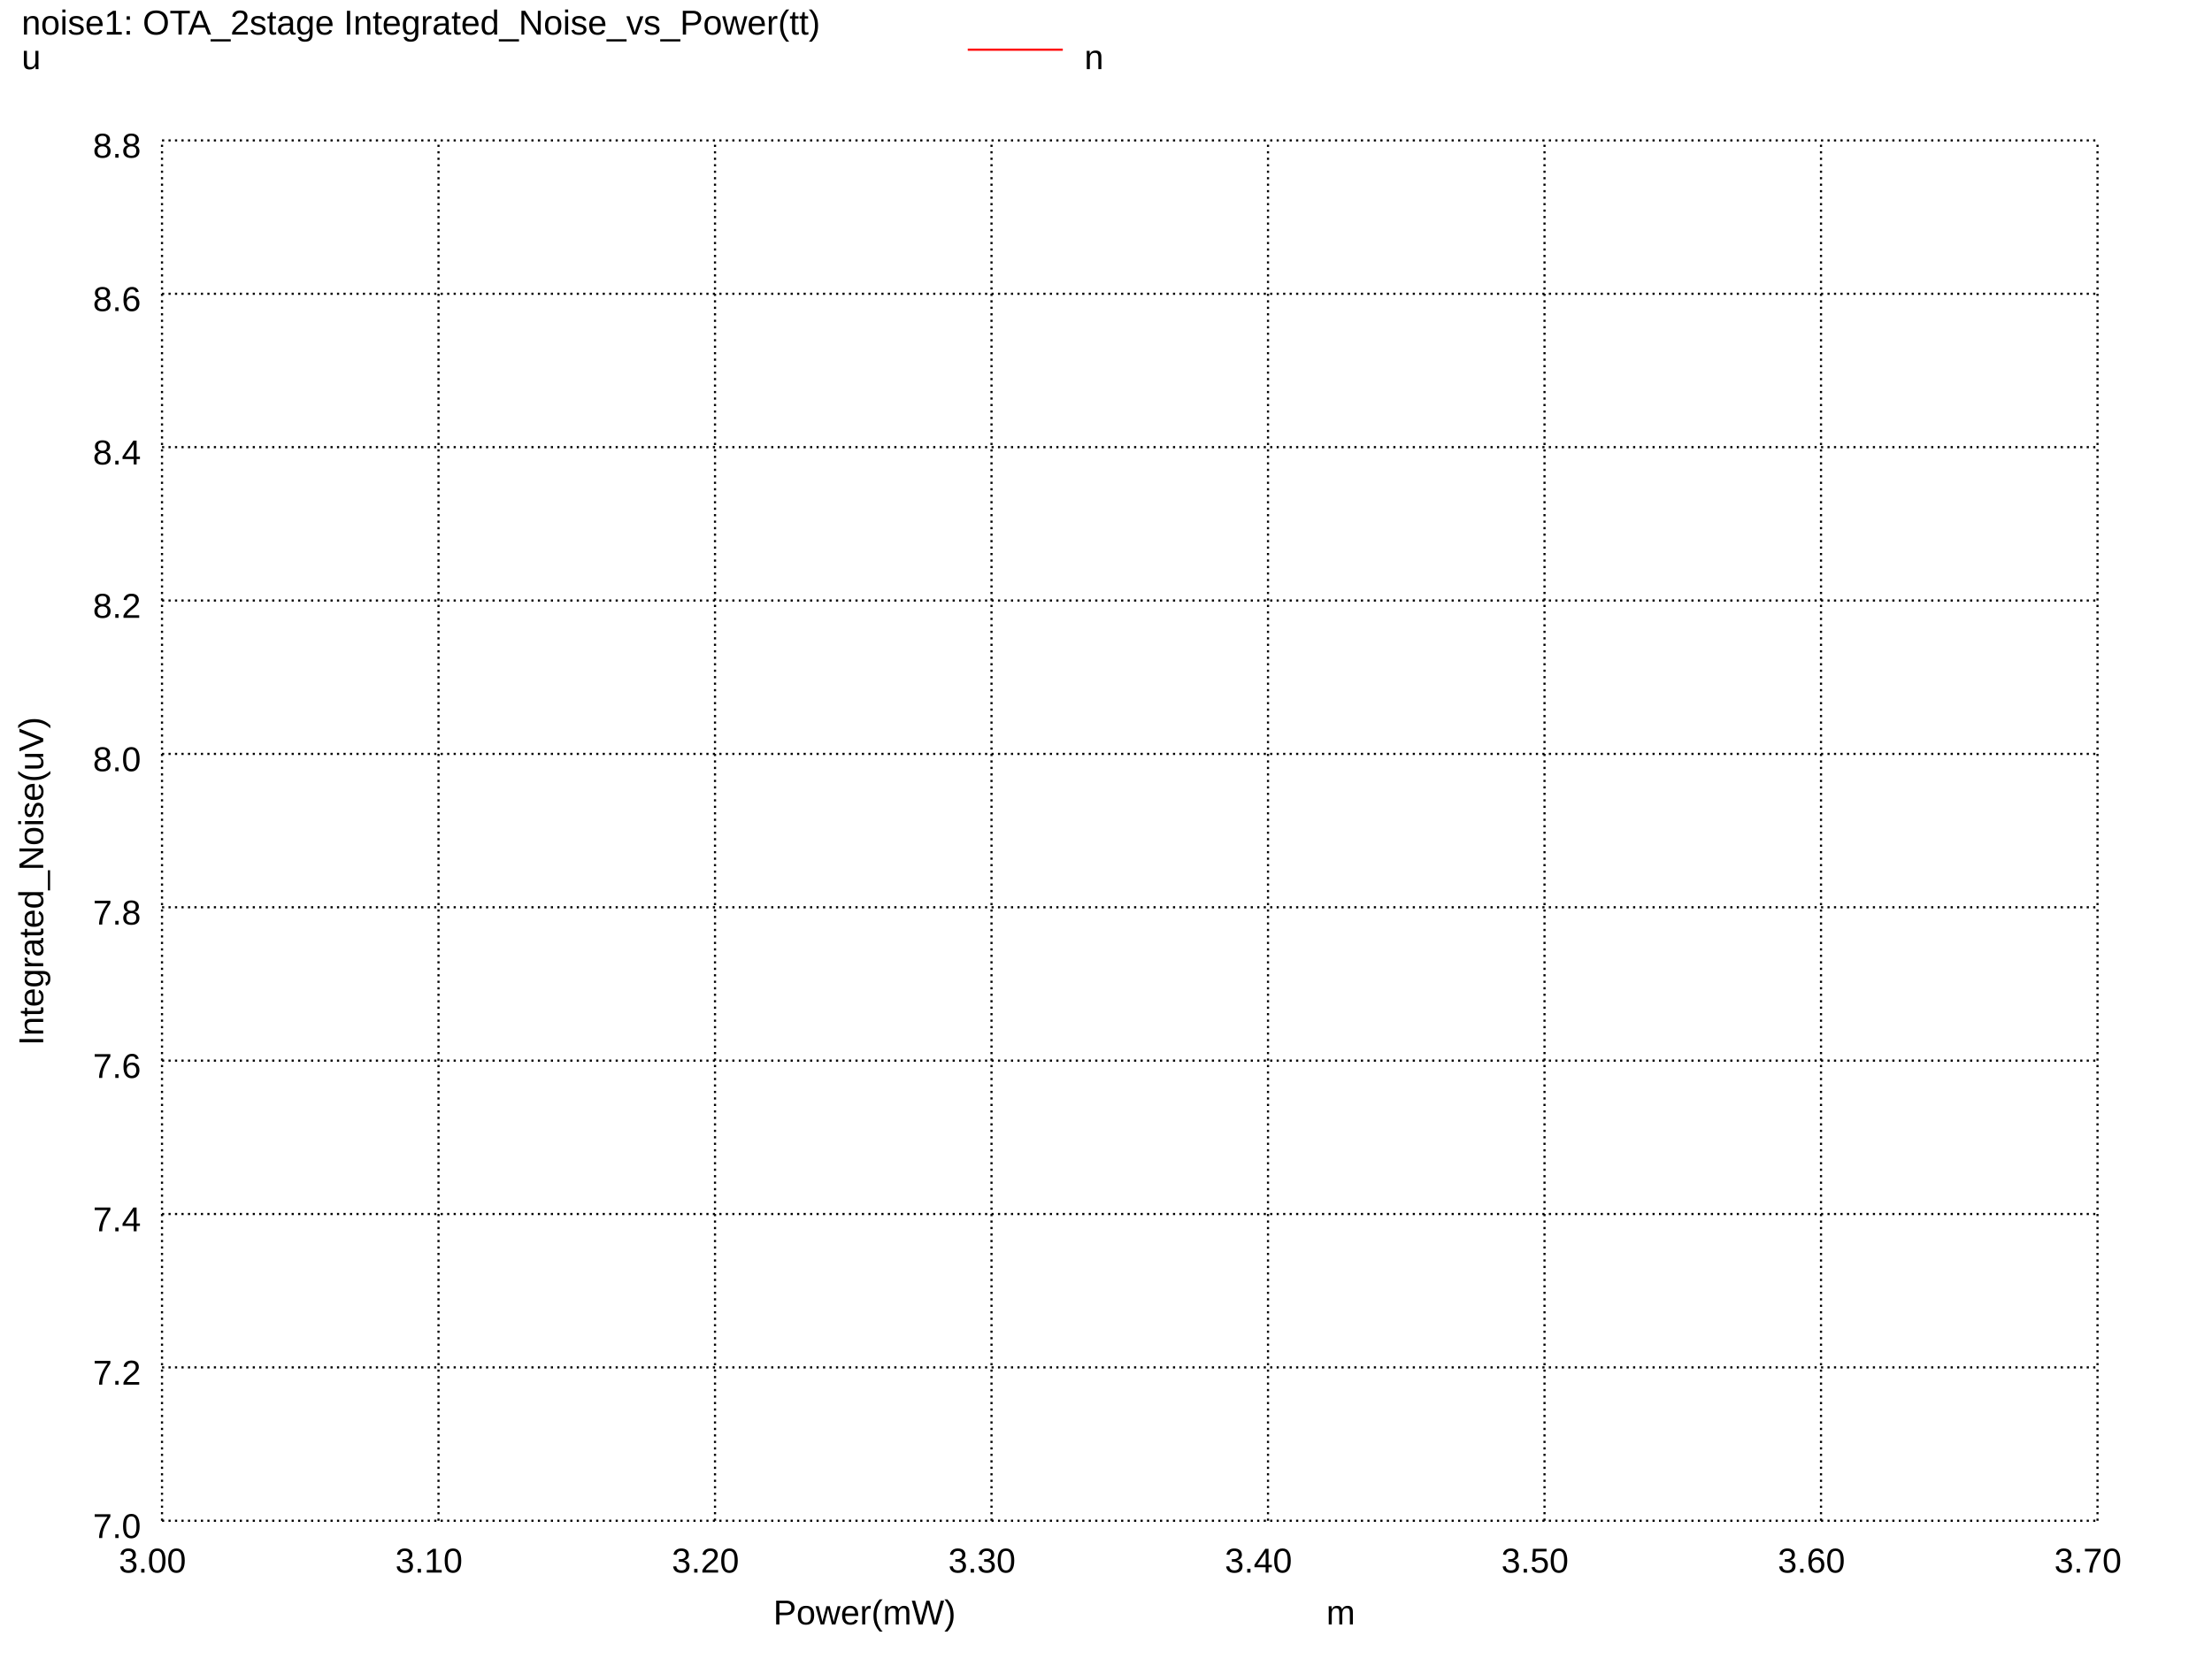
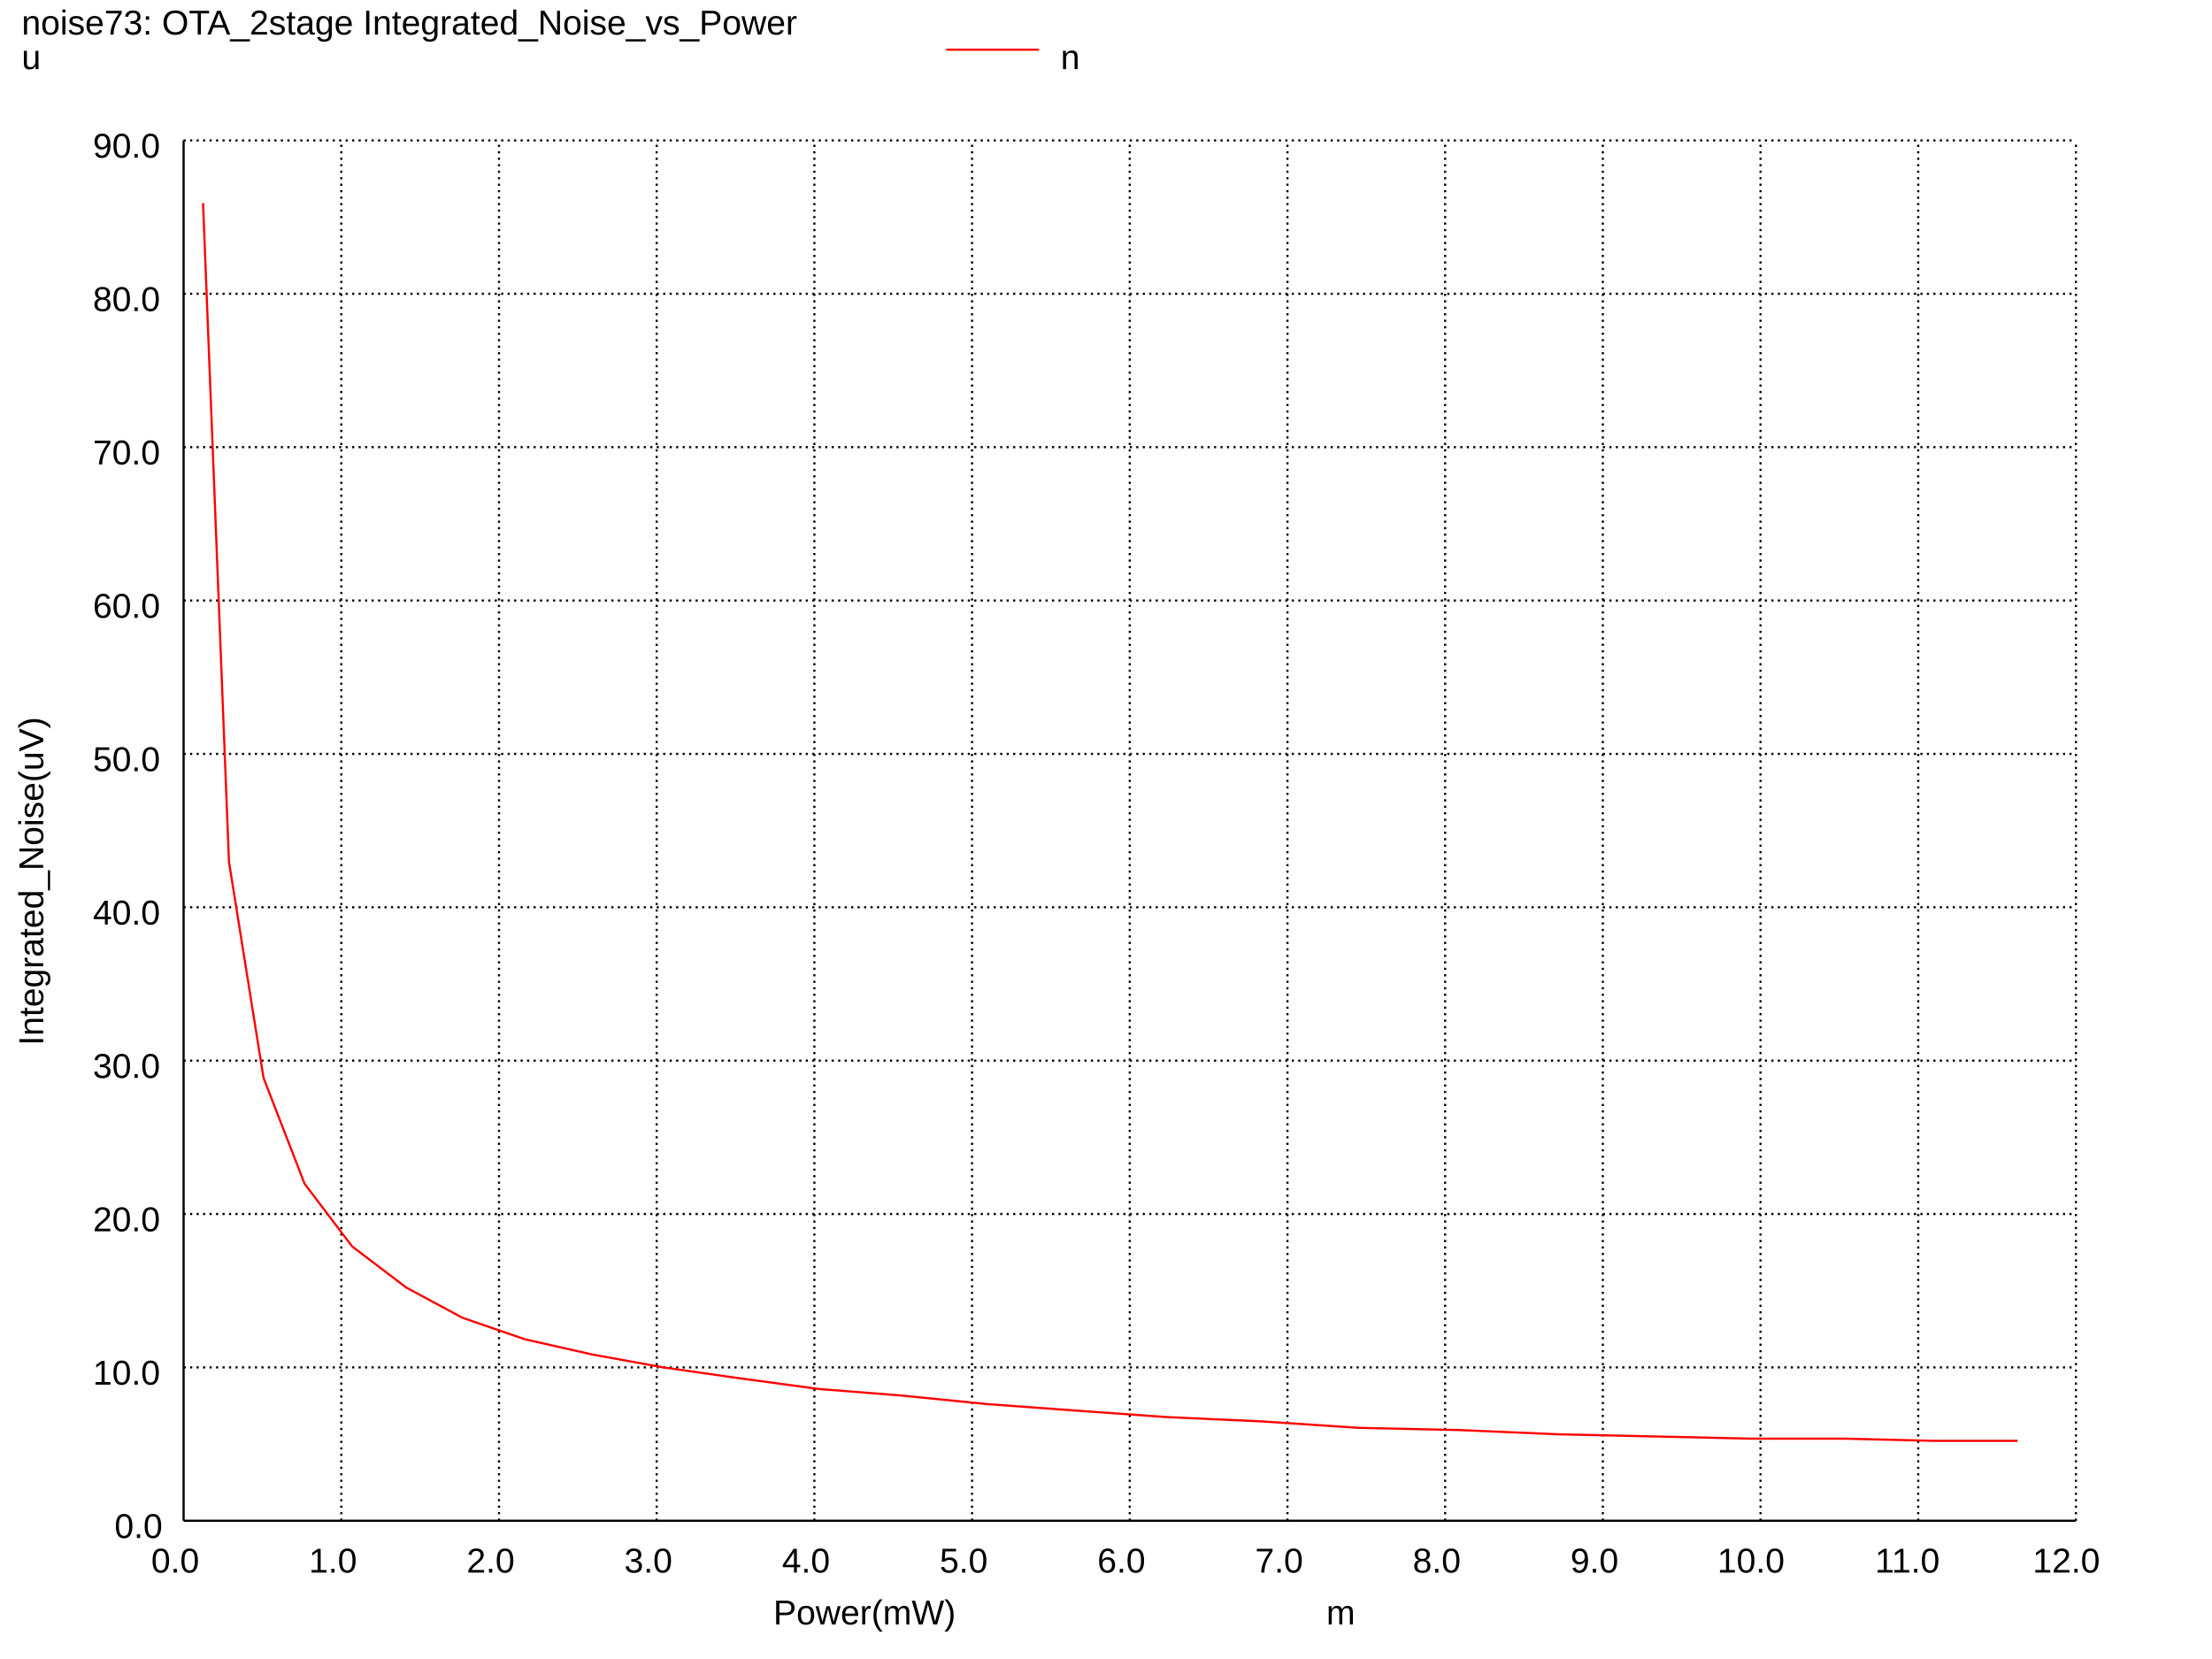
<svg xmlns="http://www.w3.org/2000/svg" version="1.1" width="100%" height="100%" viewBox="0 0 1024 768" style="fill: none; font-family: Arial;  font: Arial; ">
  <rect x="0" y="0" width="1024" height="768" fill="white" stroke="none" />
  <text stroke="none" fill="black" font-size="16" x="358" y="752">
Power(mW)
</text>
  <text transform="rotate(-90, 20, 484)" stroke="none" fill="black" font-size="16" x="20" y="484">
Integrated_Noise(uV)
</text>
  <text stroke="none" fill="black" font-size="16" x="10" y="16">
- noise1: OTA_2stage Integrated_Noise_vs_Power(tt)
+ noise73: OTA_2stage Integrated_Noise_vs_Power
</text>
-   <path stroke="black" stroke-dasharray="1,2" d="M75 704l0 -639" />
-   <text stroke="none" fill="black" font-size="16" x="55" y="728">
- 3.00
+   <path stroke="black" d="M85 704l0 -639" />
+   <text stroke="none" fill="black" font-size="16" x="70" y="728">
+ 0.0
</text>
-   <path stroke="black" stroke-dasharray="1,2" d="M203 704l0 -639" />
-   <text stroke="none" fill="black" font-size="16" x="183" y="728">
- 3.10
+   <path stroke="black" stroke-dasharray="1,2" d="M158 704l0 -639" />
+   <text stroke="none" fill="black" font-size="16" x="143" y="728">
+ 1.0
</text>
-   <path stroke="black" stroke-dasharray="1,2" d="M331 704l0 -639" />
-   <text stroke="none" fill="black" font-size="16" x="311" y="728">
- 3.20
+   <path stroke="black" stroke-dasharray="1,2" d="M231 704l0 -639" />
+   <text stroke="none" fill="black" font-size="16" x="216" y="728">
+ 2.0
</text>
-   <path stroke="black" stroke-dasharray="1,2" d="M459 704l0 -639" />
-   <text stroke="none" fill="black" font-size="16" x="439" y="728">
- 3.30
+   <path stroke="black" stroke-dasharray="1,2" d="M304 704l0 -639" />
+   <text stroke="none" fill="black" font-size="16" x="289" y="728">
+ 3.0
</text>
-   <path stroke="black" stroke-dasharray="1,2" d="M587 704l0 -639" />
-   <text stroke="none" fill="black" font-size="16" x="567" y="728">
- 3.40
+   <path stroke="black" stroke-dasharray="1,2" d="M377 704l0 -639" />
+   <text stroke="none" fill="black" font-size="16" x="362" y="728">
+ 4.0
</text>
-   <path stroke="black" stroke-dasharray="1,2" d="M715 704l0 -639" />
-   <text stroke="none" fill="black" font-size="16" x="695" y="728">
- 3.50
+   <path stroke="black" stroke-dasharray="1,2" d="M450 704l0 -639" />
+   <text stroke="none" fill="black" font-size="16" x="435" y="728">
+ 5.0
</text>
-   <path stroke="black" stroke-dasharray="1,2" d="M843 704l0 -639" />
-   <text stroke="none" fill="black" font-size="16" x="823" y="728">
- 3.60
+   <path stroke="black" stroke-dasharray="1,2" d="M523 704l0 -639" />
+   <text stroke="none" fill="black" font-size="16" x="508" y="728">
+ 6.0
</text>
-   <path stroke="black" stroke-dasharray="1,2" d="M971 704l0 -639" />
-   <text stroke="none" fill="black" font-size="16" x="951" y="728">
- 3.70
+   <path stroke="black" stroke-dasharray="1,2" d="M596 704l0 -639" />
+   <text stroke="none" fill="black" font-size="16" x="581" y="728">
+ 7.0
+ </text>
+   <path stroke="black" stroke-dasharray="1,2" d="M669 704l0 -639" />
+   <text stroke="none" fill="black" font-size="16" x="654" y="728">
+ 8.0
+ </text>
+   <path stroke="black" stroke-dasharray="1,2" d="M742 704l0 -639" />
+   <text stroke="none" fill="black" font-size="16" x="727" y="728">
+ 9.0
+ </text>
+   <path stroke="black" stroke-dasharray="1,2" d="M815 704l0 -639" />
+   <text stroke="none" fill="black" font-size="16" x="795" y="728">
+ 10.0
+ </text>
+   <path stroke="black" stroke-dasharray="1,2" d="M888 704l0 -639" />
+   <text stroke="none" fill="black" font-size="16" x="868" y="728">
+ 11.0
+ </text>
+   <path stroke="black" stroke-dasharray="1,2" d="M961 704l0 -639" />
+   <text stroke="none" fill="black" font-size="16" x="941" y="728">
+ 12.0
</text>
  <text stroke="none" fill="black" font-size="16" x="614" y="752">
m     
</text>
-   <path stroke="black" stroke-dasharray="1,2" d="M75 704l896 0" />
-   <text stroke="none" fill="black" font-size="16" x="43" y="712">
- 7.0
+   <path stroke="black" d="M85 704l876 0" />
+   <text stroke="none" fill="black" font-size="16" x="53" y="712">
+ 0.0
</text>
-   <path stroke="black" stroke-dasharray="1,2" d="M75 633l896 0" />
+   <path stroke="black" stroke-dasharray="1,2" d="M85 633l876 0" />
  <text stroke="none" fill="black" font-size="16" x="43" y="641">
- 7.2
+ 10.0
</text>
-   <path stroke="black" stroke-dasharray="1,2" d="M75 562l896 0" />
+   <path stroke="black" stroke-dasharray="1,2" d="M85 562l876 0" />
  <text stroke="none" fill="black" font-size="16" x="43" y="570">
- 7.4
+ 20.0
</text>
-   <path stroke="black" stroke-dasharray="1,2" d="M75 491l896 0" />
+   <path stroke="black" stroke-dasharray="1,2" d="M85 491l876 0" />
  <text stroke="none" fill="black" font-size="16" x="43" y="499">
- 7.6
+ 30.0
</text>
-   <path stroke="black" stroke-dasharray="1,2" d="M75 420l896 0" />
+   <path stroke="black" stroke-dasharray="1,2" d="M85 420l876 0" />
  <text stroke="none" fill="black" font-size="16" x="43" y="428">
- 7.8
+ 40.0
</text>
-   <path stroke="black" stroke-dasharray="1,2" d="M75 349l896 0" />
+   <path stroke="black" stroke-dasharray="1,2" d="M85 349l876 0" />
  <text stroke="none" fill="black" font-size="16" x="43" y="357">
- 8.0
+ 50.0
</text>
-   <path stroke="black" stroke-dasharray="1,2" d="M75 278l896 0" />
+   <path stroke="black" stroke-dasharray="1,2" d="M85 278l876 0" />
  <text stroke="none" fill="black" font-size="16" x="43" y="286">
- 8.2
+ 60.0
</text>
-   <path stroke="black" stroke-dasharray="1,2" d="M75 207l896 0" />
+   <path stroke="black" stroke-dasharray="1,2" d="M85 207l876 0" />
  <text stroke="none" fill="black" font-size="16" x="43" y="215">
- 8.4
+ 70.0
</text>
-   <path stroke="black" stroke-dasharray="1,2" d="M75 136l896 0" />
+   <path stroke="black" stroke-dasharray="1,2" d="M85 136l876 0" />
  <text stroke="none" fill="black" font-size="16" x="43" y="144">
- 8.6
+ 80.0
</text>
-   <path stroke="black" stroke-dasharray="1,2" d="M75 65l896 0" />
+   <path stroke="black" stroke-dasharray="1,2" d="M85 65l876 0" />
  <text stroke="none" fill="black" font-size="16" x="43" y="73">
- 8.8
+ 90.0
</text>
  <text stroke="none" fill="black" font-size="16" x="10" y="32">
u     
</text>
-   <path stroke="red" d="M448 23l44 0" />
-   <text stroke="none" fill="black" font-size="16" x="502" y="32">
+   <path stroke="red" d="M438 23l43 0" />
+   <text stroke="none" fill="black" font-size="16" x="491" y="32">
n
</text>
+   <path stroke="red" d="M895 667l39 0M854 666l41 1M811 666l43 0M767 665l44 1M722 664l45 1M675 662l47 2M629 661l46 1M584 658l45 3M540 656l44 2M498 653l42 3M457 650l41 3M417 646l40 4M379 643l38 3M342 638l37 5M307 633l35 5M274 627l33 6M243 620l31 7" />
+   <path stroke="red" d="M214 610l29 10M188 596l26 14M163 577l25 19M141 548l22 29M122 499l19 49M106 399l16 100M94 94l12 305" />
</svg>
